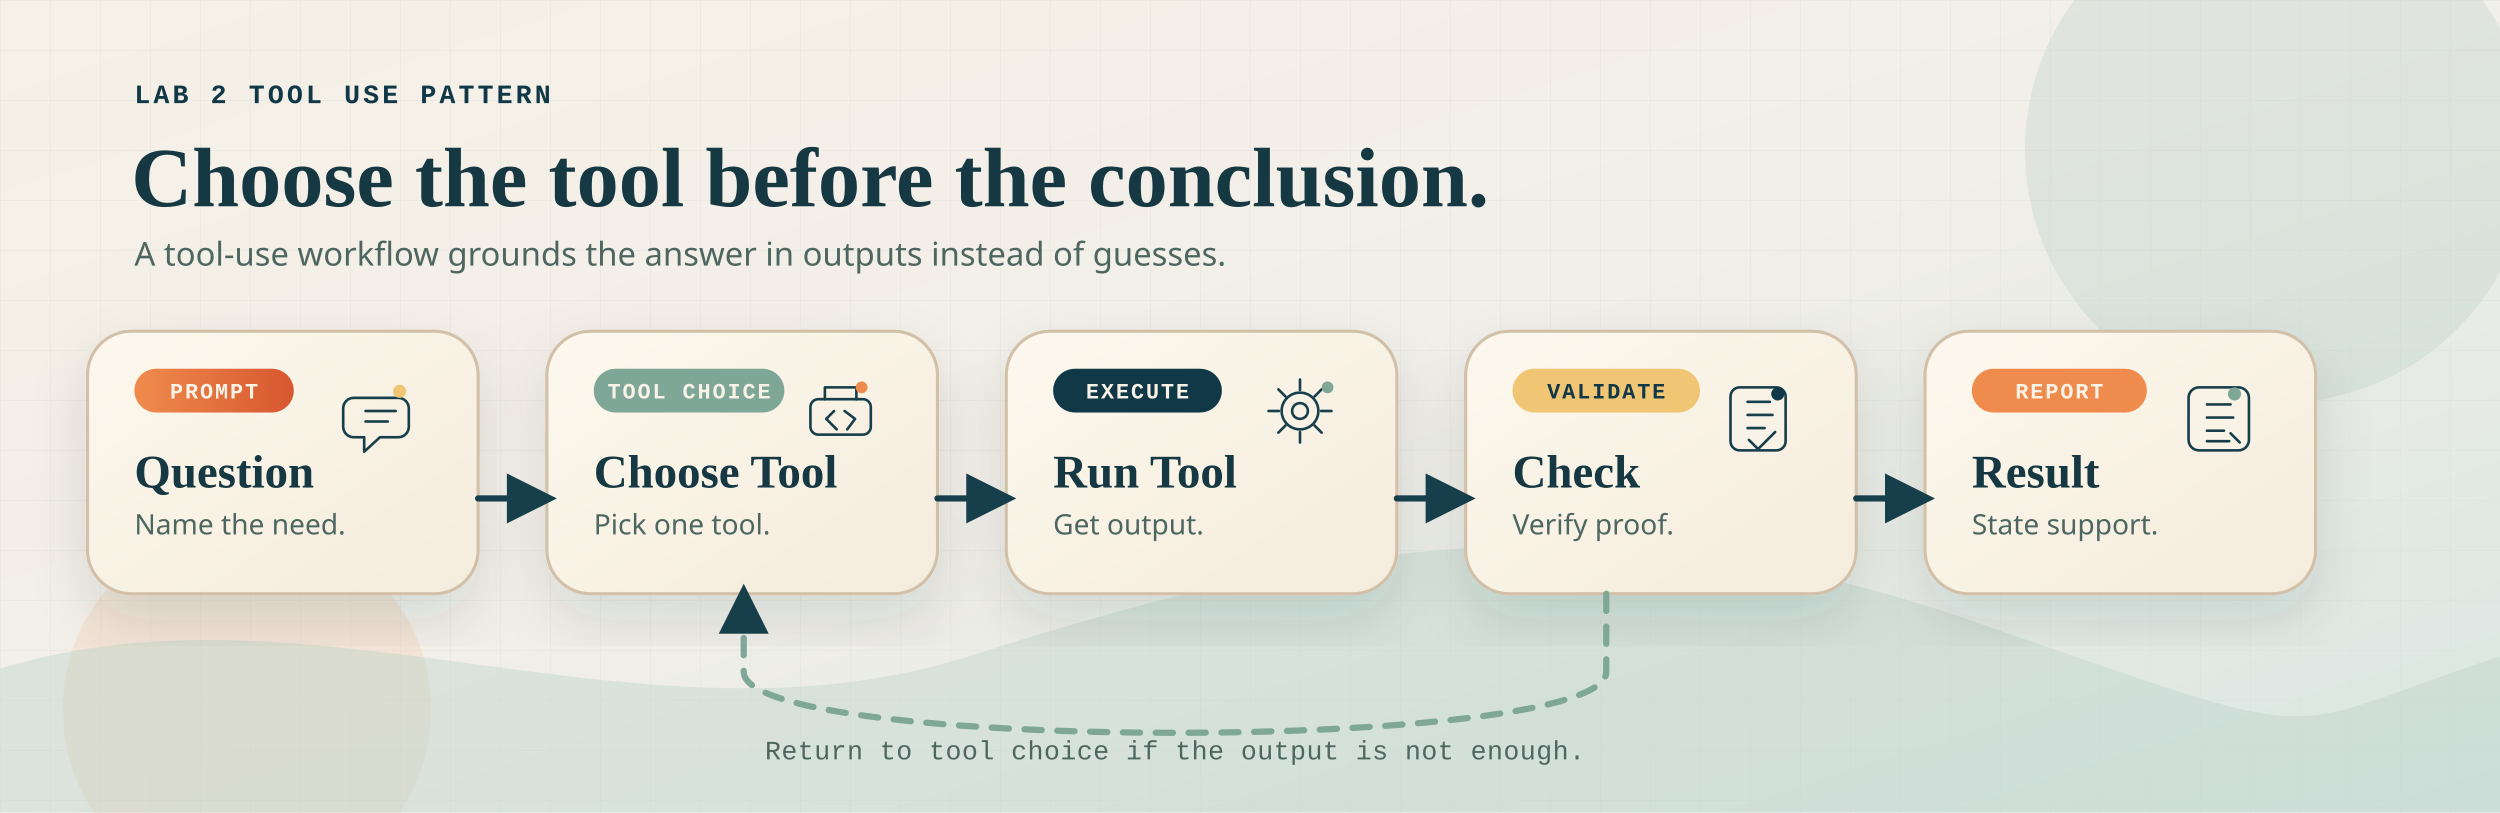
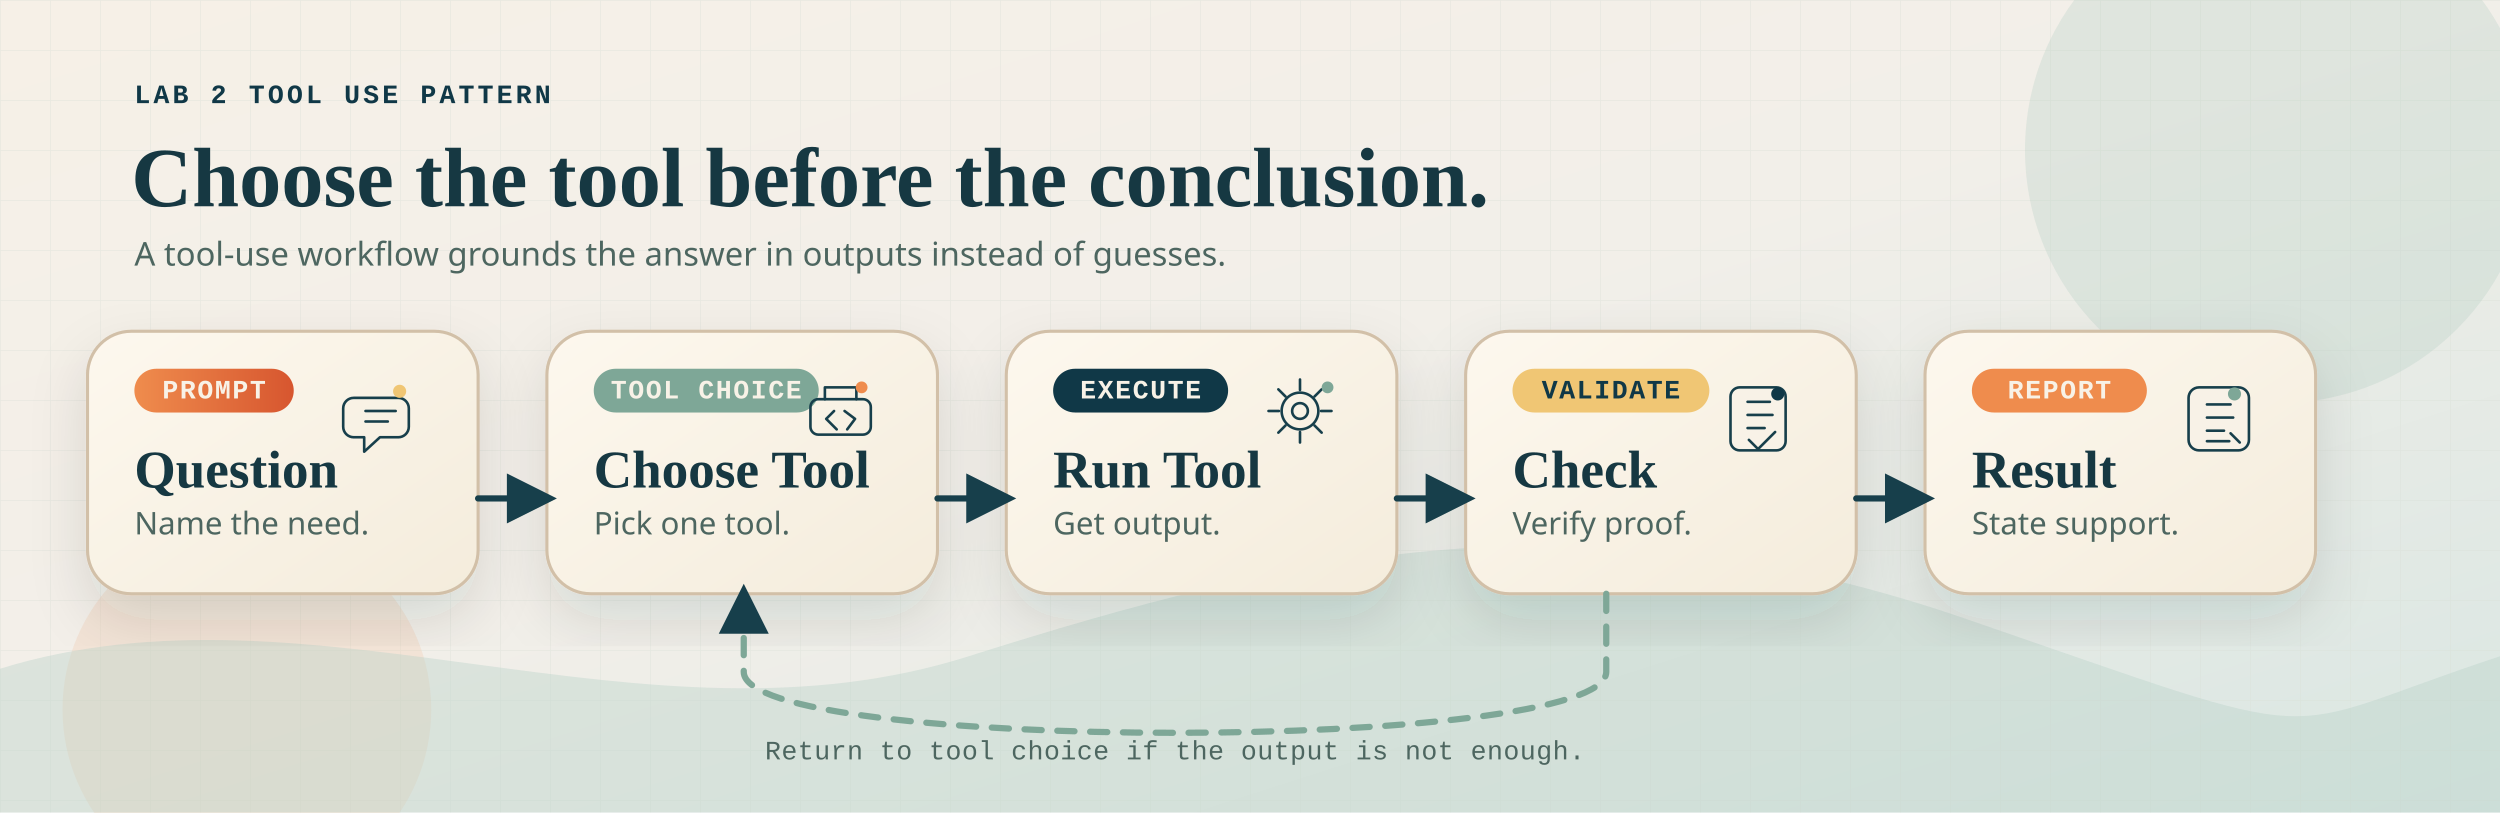
<svg xmlns="http://www.w3.org/2000/svg" viewBox="0 0 1600 520" role="img" aria-labelledby="title desc">
  <defs>
    <linearGradient id="bg" x1="0%" y1="0%" x2="100%" y2="100%">
      <stop offset="0%" stop-color="#f6f0e7" />
      <stop offset="48%" stop-color="#f2efe9" />
      <stop offset="100%" stop-color="#d9e6e2" />
    </linearGradient>
    <linearGradient id="card" x1="0%" y1="0%" x2="100%" y2="100%">
      <stop offset="0%" stop-color="#fdf8ee" />
      <stop offset="100%" stop-color="#f4ecdc" />
    </linearGradient>
    <linearGradient id="accent" x1="0%" y1="0%" x2="100%" y2="0%">
      <stop offset="0%" stop-color="#ef8c4d" />
      <stop offset="100%" stop-color="#d7562f" />
    </linearGradient>
    <filter id="shadow" x="-20%" y="-20%" width="140%" height="140%">
      <feDropShadow dx="0" dy="16" stdDeviation="18" flood-color="#12333b" flood-opacity="0.12" />
    </filter>
    <pattern id="grid" width="32" height="32" patternUnits="userSpaceOnUse">
      <path d="M 32 0 L 0 0 0 32" fill="none" stroke="#d8ddd6" stroke-width="1" />
    </pattern>
    <marker id="arrow" viewBox="0 0 10 10" refX="8" refY="5" markerWidth="8" markerHeight="8" orient="auto-start-reverse">
      <path d="M 0 0 L 10 5 L 0 10 z" fill="#173f4b" />
    </marker>
    <style>
      .eyebrow { fill: #103847; font-family: 'Courier New', monospace; font-size: 17px; letter-spacing: 2px; font-weight: 700; }
      .title { fill: #163842; font-family: Georgia, 'Times New Roman', serif; font-size: 54px; font-weight: 700; }
      .subtitle { fill: #4d6660; font-family: Verdana, Geneva, sans-serif; font-size: 21px; }
-       .pill-text { fill: #f8f2e7; font-family: 'Courier New', monospace; font-size: 14px; letter-spacing: 1.2px; font-weight: 700; }
-       .pill-text-dark { fill: #103847; font-family: 'Courier New', monospace; font-size: 14px; letter-spacing: 1.2px; font-weight: 700; }
-       .card-title { fill: #163842; font-family: Georgia, 'Times New Roman', serif; font-size: 30px; font-weight: 700; }
-       .card-text { fill: #4d6660; font-family: Verdana, Geneva, sans-serif; font-size: 18px; }
+       .pill-text { fill: #f8f2e7; font-family: 'Courier New', monospace; font-size: 17px; letter-spacing: 1px; font-weight: 700; }
+       .pill-text-dark { fill: #103847; font-family: 'Courier New', monospace; font-size: 17px; letter-spacing: 1px; font-weight: 700; }
+       .card-title { fill: #163842; font-family: Georgia, 'Times New Roman', serif; font-size: 34px; font-weight: 700; }
+       .card-text { fill: #4d6660; font-family: Verdana, Geneva, sans-serif; font-size: 20px; }
      .flow { fill: none; stroke: #173f4b; stroke-width: 4; stroke-linecap: round; stroke-linejoin: round; }
      .loop { fill: none; stroke: #7ea797; stroke-width: 4; stroke-linecap: round; stroke-linejoin: round; stroke-dasharray: 11 10; }
      .icon { fill: none; stroke: #173f4b; stroke-width: 4; stroke-linecap: round; stroke-linejoin: round; }
      .accent-fill { fill: #ef8c4d; }
      .sage-fill { fill: #7ea797; }
      .gold-fill { fill: #f0c674; }
      .teal-fill { fill: #103847; }
      .note { fill: #4d6660; font-family: 'Courier New', monospace; font-size: 17px; letter-spacing: 0.3px; }
    </style>
  </defs>
  <rect width="1600" height="520" fill="url(#bg)" />
  <rect width="1600" height="520" fill="url(#grid)" opacity="0.42" />
  <circle cx="1458" cy="96" r="162" fill="#a8c6bb" opacity="0.25" />
  <circle cx="158" cy="454" r="118" fill="#efc4a6" opacity="0.28" />
  <path d="M 0 428 C 200 366 412 486 620 420 S 1014 312 1258 396 S 1448 470 1600 420 L 1600 520 L 0 520 Z" fill="#b8d1c8" opacity="0.4" />
  <text x="86" y="66" class="eyebrow">LAB 2  TOOL USE PATTERN</text>
  <text x="84" y="132" class="title">Choose the tool before the conclusion.</text>
  <text x="86" y="170" class="subtitle">A tool-use workflow grounds the answer in outputs instead of guesses.</text>
  <g filter="url(#shadow)">
    <rect x="56" y="212" width="250" height="168" rx="28" fill="url(#card)" />
    <rect x="56" y="212" width="250" height="168" rx="28" fill="none" stroke="#d2c0a8" stroke-width="2" />
  </g>
  <rect x="86" y="236" width="102" height="28" rx="14" fill="url(#accent)" />
  <text x="137" y="255" text-anchor="middle" class="pill-text">PROMPT</text>
  <text x="86" y="312" class="card-title">Question</text>
  <text x="86" y="342" class="card-text">Name the need.</text>
  <g transform="matrix(0.42 0 0 0.42 244 258)">
    <path class="icon" d="M -42 -8 H 26 A 16 16 0 0 1 42 8 V 36 A 16 16 0 0 1 26 52 H -2 L -26 74 V 52 H -42 A 16 16 0 0 1 -58 36 V 8 A 16 16 0 0 1 -42 -8 Z" />
    <path class="icon" d="M -24 12 H 22" />
    <path class="icon" d="M -24 28 H 10" />
    <circle cx="28" cy="-18" r="10" class="gold-fill" />
  </g>
  <g filter="url(#shadow)">
    <rect x="350" y="212" width="250" height="168" rx="28" fill="url(#card)" />
    <rect x="350" y="212" width="250" height="168" rx="28" fill="none" stroke="#d2c0a8" stroke-width="2" />
  </g>
-   <rect x="380" y="236" width="122" height="28" rx="14" fill="#7ea797" />
-   <text x="441" y="255" text-anchor="middle" class="pill-text">TOOL CHOICE</text>
+   <rect x="380" y="236" width="144" height="28" rx="14" fill="#7ea797" />
+   <text x="452" y="255" text-anchor="middle" class="pill-text">TOOL CHOICE</text>
  <text x="380" y="312" class="card-title">Choose Tool</text>
  <text x="380" y="342" class="card-text">Pick one tool.</text>
  <g transform="matrix(0.42 0 0 0.42 538 258)">
    <rect x="-46" y="-6" width="92" height="54" rx="12" fill="none" stroke="#173f4b" stroke-width="4" />
    <path class="icon" d="M -24 -6 V -24 H 24 V -6" />
    <path class="icon" d="M -10 12 L -22 24 L -6 40" />
    <path class="icon" d="M 10 40 L 22 24 L 6 12" />
    <circle cx="32" cy="-24" r="9" class="accent-fill" />
  </g>
  <g filter="url(#shadow)">
    <rect x="644" y="212" width="250" height="168" rx="28" fill="url(#card)" />
    <rect x="644" y="212" width="250" height="168" rx="28" fill="none" stroke="#d2c0a8" stroke-width="2" />
  </g>
-   <rect x="674" y="236" width="108" height="28" rx="14" fill="#103847" />
-   <text x="728" y="255" text-anchor="middle" class="pill-text">EXECUTE</text>
+   <rect x="674" y="236" width="112" height="28" rx="14" fill="#103847" />
+   <text x="730" y="255" text-anchor="middle" class="pill-text">EXECUTE</text>
  <text x="674" y="312" class="card-title">Run Tool</text>
  <text x="674" y="342" class="card-text">Get output.</text>
  <g transform="matrix(0.42 0 0 0.42 832 258)">
    <circle cx="0" cy="12" r="28" fill="none" stroke="#173f4b" stroke-width="4" />
    <circle cx="0" cy="12" r="12" fill="none" stroke="#173f4b" stroke-width="4" />
    <path class="icon" d="M 0 -36 V -20" />
    <path class="icon" d="M 0 44 V 60" />
    <path class="icon" d="M -48 12 H -32" />
    <path class="icon" d="M 32 12 H 48" />
    <path class="icon" d="M -33 -21 L -22 -10" />
    <path class="icon" d="M 22 34 L 33 45" />
    <path class="icon" d="M 22 -10 L 33 -21" />
    <path class="icon" d="M -33 45 L -22 34" />
    <circle cx="42" cy="-24" r="9" class="sage-fill" />
  </g>
  <g filter="url(#shadow)">
    <rect x="938" y="212" width="250" height="168" rx="28" fill="url(#card)" />
    <rect x="938" y="212" width="250" height="168" rx="28" fill="none" stroke="#d2c0a8" stroke-width="2" />
  </g>
-   <rect x="968" y="236" width="120" height="28" rx="14" fill="#f0c674" />
-   <text x="1028" y="255" text-anchor="middle" class="pill-text-dark">VALIDATE</text>
+   <rect x="968" y="236" width="126" height="28" rx="14" fill="#f0c674" />
+   <text x="1031" y="255" text-anchor="middle" class="pill-text-dark">VALIDATE</text>
  <text x="968" y="312" class="card-title">Check</text>
  <text x="968" y="342" class="card-text">Verify proof.</text>
  <g transform="matrix(0.42 0 0 0.42 1126 258)">
    <rect x="-44" y="-24" width="84" height="96" rx="14" fill="#f8f2e7" stroke="#173f4b" stroke-width="4" />
    <path class="icon" d="M -18 -2 H 16" />
    <path class="icon" d="M -18 18 H 20" />
    <path class="icon" d="M -18 38 H 8" />
    <path class="icon" d="M -16 56 L -2 70 L 24 44" />
    <circle cx="28" cy="-14" r="10" class="teal-fill" />
  </g>
  <g filter="url(#shadow)">
    <rect x="1232" y="212" width="250" height="168" rx="28" fill="url(#card)" />
    <rect x="1232" y="212" width="250" height="168" rx="28" fill="none" stroke="#d2c0a8" stroke-width="2" />
  </g>
  <rect x="1262" y="236" width="112" height="28" rx="14" fill="#ef8c4d" />
  <text x="1318" y="255" text-anchor="middle" class="pill-text">REPORT</text>
  <text x="1262" y="312" class="card-title">Result</text>
  <text x="1262" y="342" class="card-text">State support.</text>
  <g transform="matrix(0.42 0 0 0.42 1420 258)">
    <rect x="-46" y="-24" width="92" height="96" rx="16" fill="#f8f2e7" stroke="#173f4b" stroke-width="4" />
    <path class="icon" d="M -18 2 H 18" />
    <path class="icon" d="M -18 22 H 22" />
    <path class="icon" d="M -18 42 H 8" />
    <path class="icon" d="M -18 58 H 16" />
    <path class="icon" d="M 18 46 L 32 60" />
    <circle cx="24" cy="-14" r="10" class="sage-fill" />
  </g>
  <path d="M 306 319 H 350" class="flow" marker-end="url(#arrow)" />
  <path d="M 600 319 H 644" class="flow" marker-end="url(#arrow)" />
  <path d="M 894 319 H 938" class="flow" marker-end="url(#arrow)" />
  <path d="M 1188 319 H 1232" class="flow" marker-end="url(#arrow)" />
  <path d="M 1028 380 V 430 C 1028 482 476 482 476 430 V 380" class="loop" marker-end="url(#arrow)" />
  <text x="752" y="486" text-anchor="middle" class="note">Return to tool choice if the output is not enough.</text>
</svg>
